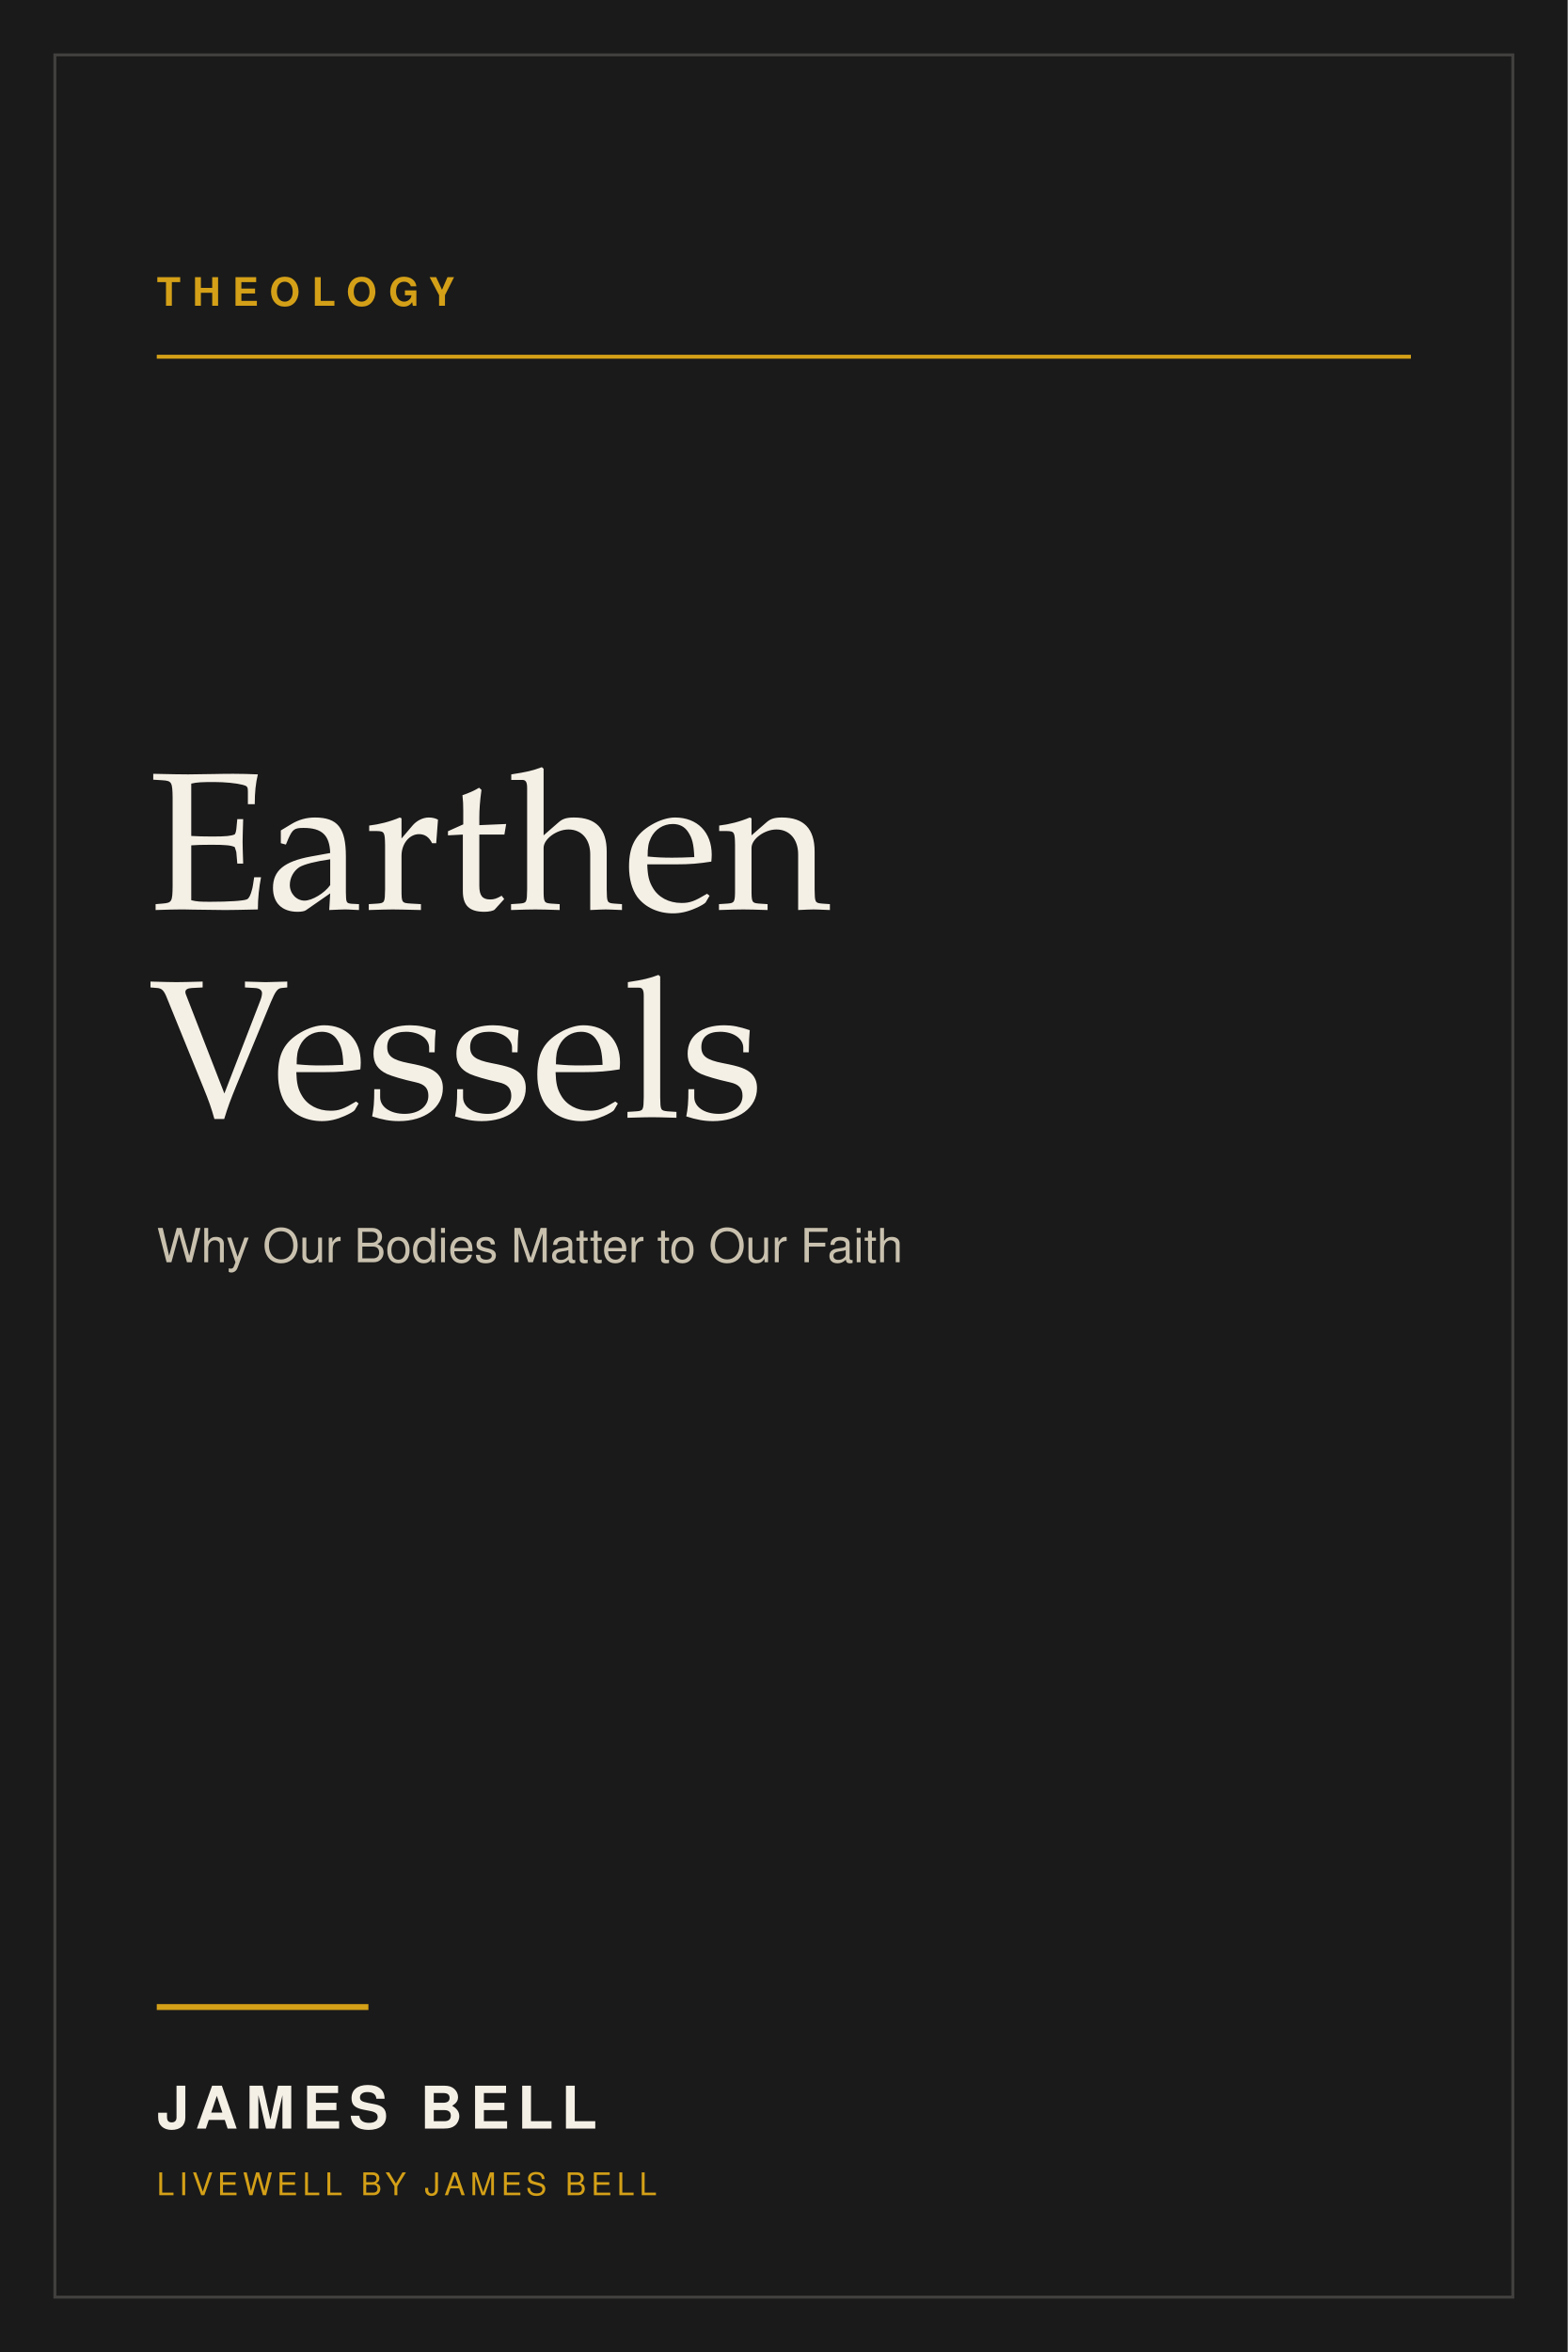
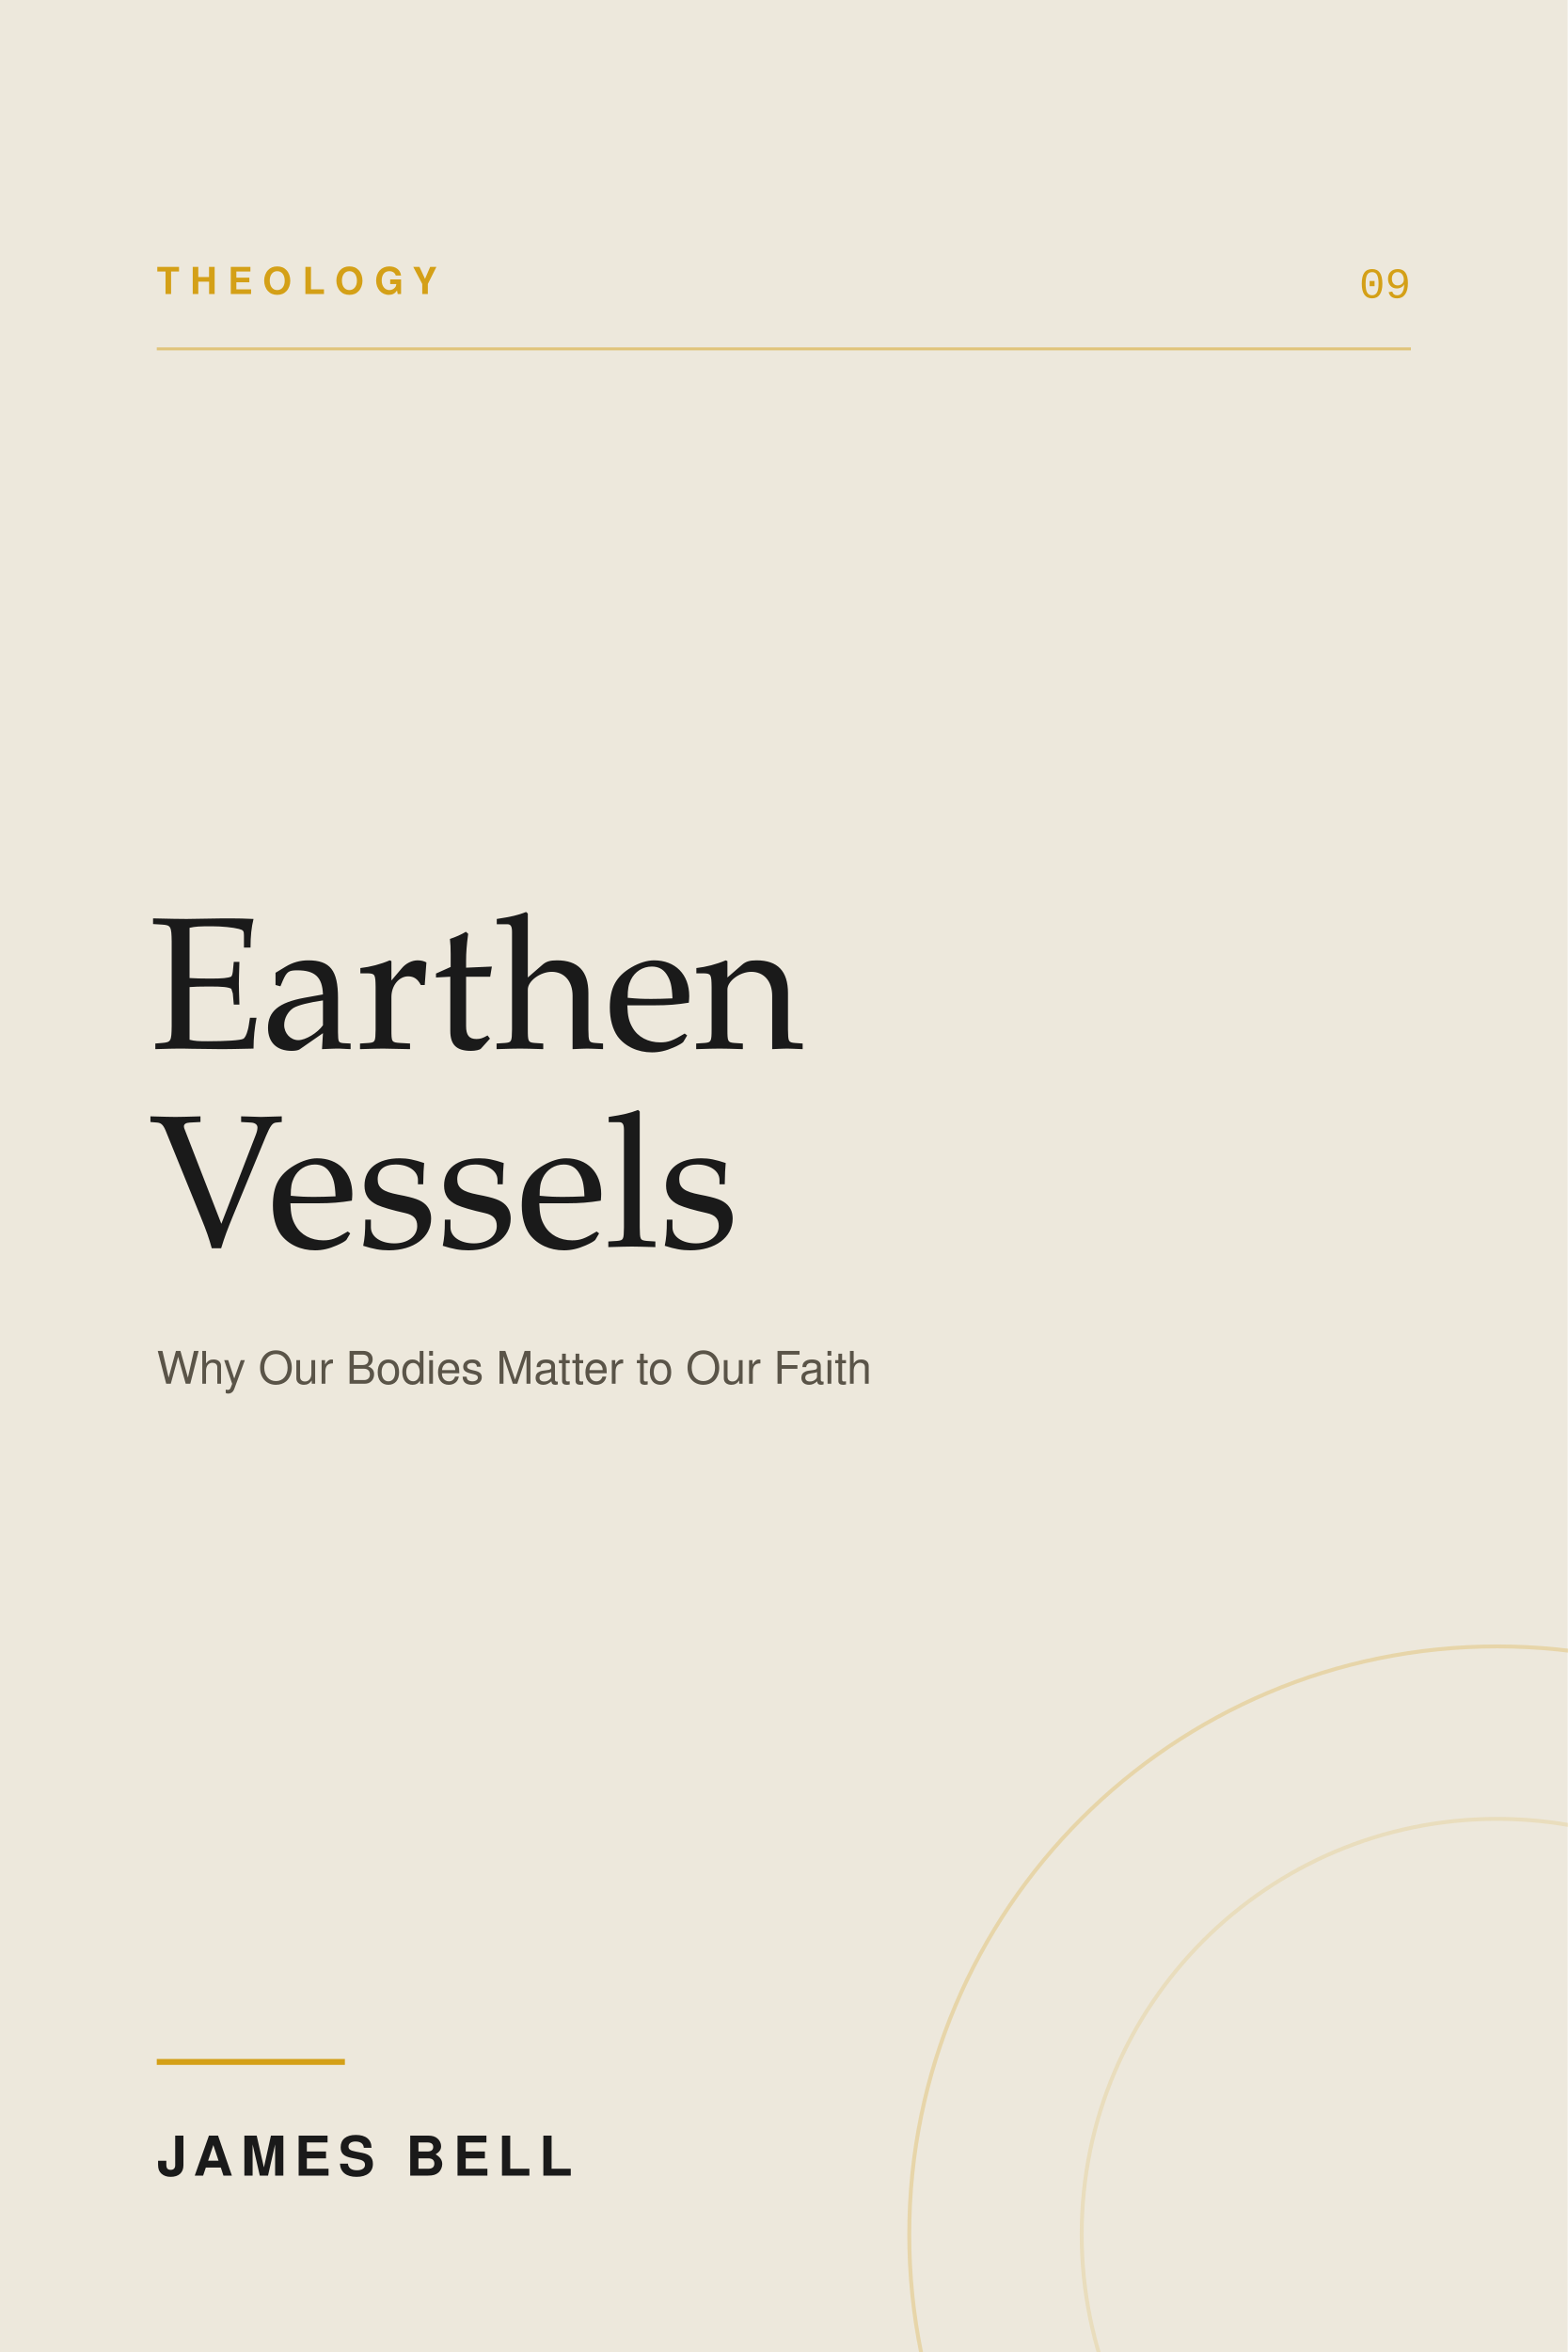
<svg xmlns="http://www.w3.org/2000/svg" width="800" height="1200" viewBox="0 0 800 1200" role="img" aria-label="Earthen Vessels by James Bell">
-   <rect width="800" height="1200" fill="#1A1A1A" />
-   <rect x="28" y="28" width="744" height="1144" fill="none" stroke="#F5F0E6" stroke-width="1.5" opacity="0.18" />
-   <text x="80" y="156" font-family="Helvetica, Arial, sans-serif" font-size="20" letter-spacing="6" font-weight="700" fill="#D4A017">THEOLOGY</text>
-   <line x1="80" y1="182" x2="720" y2="182" stroke="#D4A017" stroke-width="2" />
-   <text x="76" y="464" font-family="Palatino, 'Palatino Linotype', Georgia, serif" font-size="100" font-weight="400" fill="#F5F0E6">Earthen</text>
-   <text x="76" y="570" font-family="Palatino, 'Palatino Linotype', Georgia, serif" font-size="100" font-weight="400" fill="#F5F0E6">Vessels</text>
-   <text x="80" y="644" font-family="Helvetica, Arial, sans-serif" font-size="24" fill="#C9C1AE">Why Our Bodies Matter to Our Faith</text>
-   <line x1="80" y1="1024" x2="188" y2="1024" stroke="#D4A017" stroke-width="3" />
-   <text x="80" y="1086" font-family="Helvetica, Arial, sans-serif" font-size="30" letter-spacing="4" font-weight="700" fill="#F5F0E6">JAMES BELL</text>
-   <text x="80" y="1120" font-family="Helvetica, Arial, sans-serif" font-size="16" letter-spacing="2.5" fill="#D4A017">LIVEWELL BY JAMES BELL</text>
+   <rect width="800" height="1200" fill="#EDE8DC" />
+   <circle cx="764" cy="1140" r="300" fill="none" stroke="#D4A017" stroke-width="2" opacity="0.26" />
+   <circle cx="764" cy="1140" r="212" fill="none" stroke="#D4A017" stroke-width="2" opacity="0.16" />
+   <text x="80" y="150" font-family="Helvetica, Arial, sans-serif" font-size="19" letter-spacing="5.5" font-weight="700" fill="#D4A017">THEOLOGY</text>
+   <text x="720" y="152" text-anchor="end" font-family="'JetBrains Mono', 'Courier New', monospace" font-size="22" fill="#D4A017">09</text>
+   <line x1="80" y1="178" x2="720" y2="178" stroke="#D4A017" stroke-width="1.5" opacity="0.5" />
+   <text x="76" y="535" font-family="Palatino, 'Palatino Linotype', Georgia, serif" font-size="96" font-weight="400" fill="#1A1A1A">Earthen</text>
+   <text x="76" y="636" font-family="Palatino, 'Palatino Linotype', Georgia, serif" font-size="96" font-weight="400" fill="#1A1A1A">Vessels</text>
+   <text x="80" y="706" font-family="Helvetica, Arial, sans-serif" font-size="23" fill="#5A5448">Why Our Bodies Matter to Our Faith</text>
+   <line x1="80" y1="1052" x2="176" y2="1052" stroke="#D4A017" stroke-width="3" />
+   <text x="80" y="1110" font-family="Helvetica, Arial, sans-serif" font-size="28" letter-spacing="4" font-weight="700" fill="#1A1A1A">JAMES BELL</text>
</svg>
